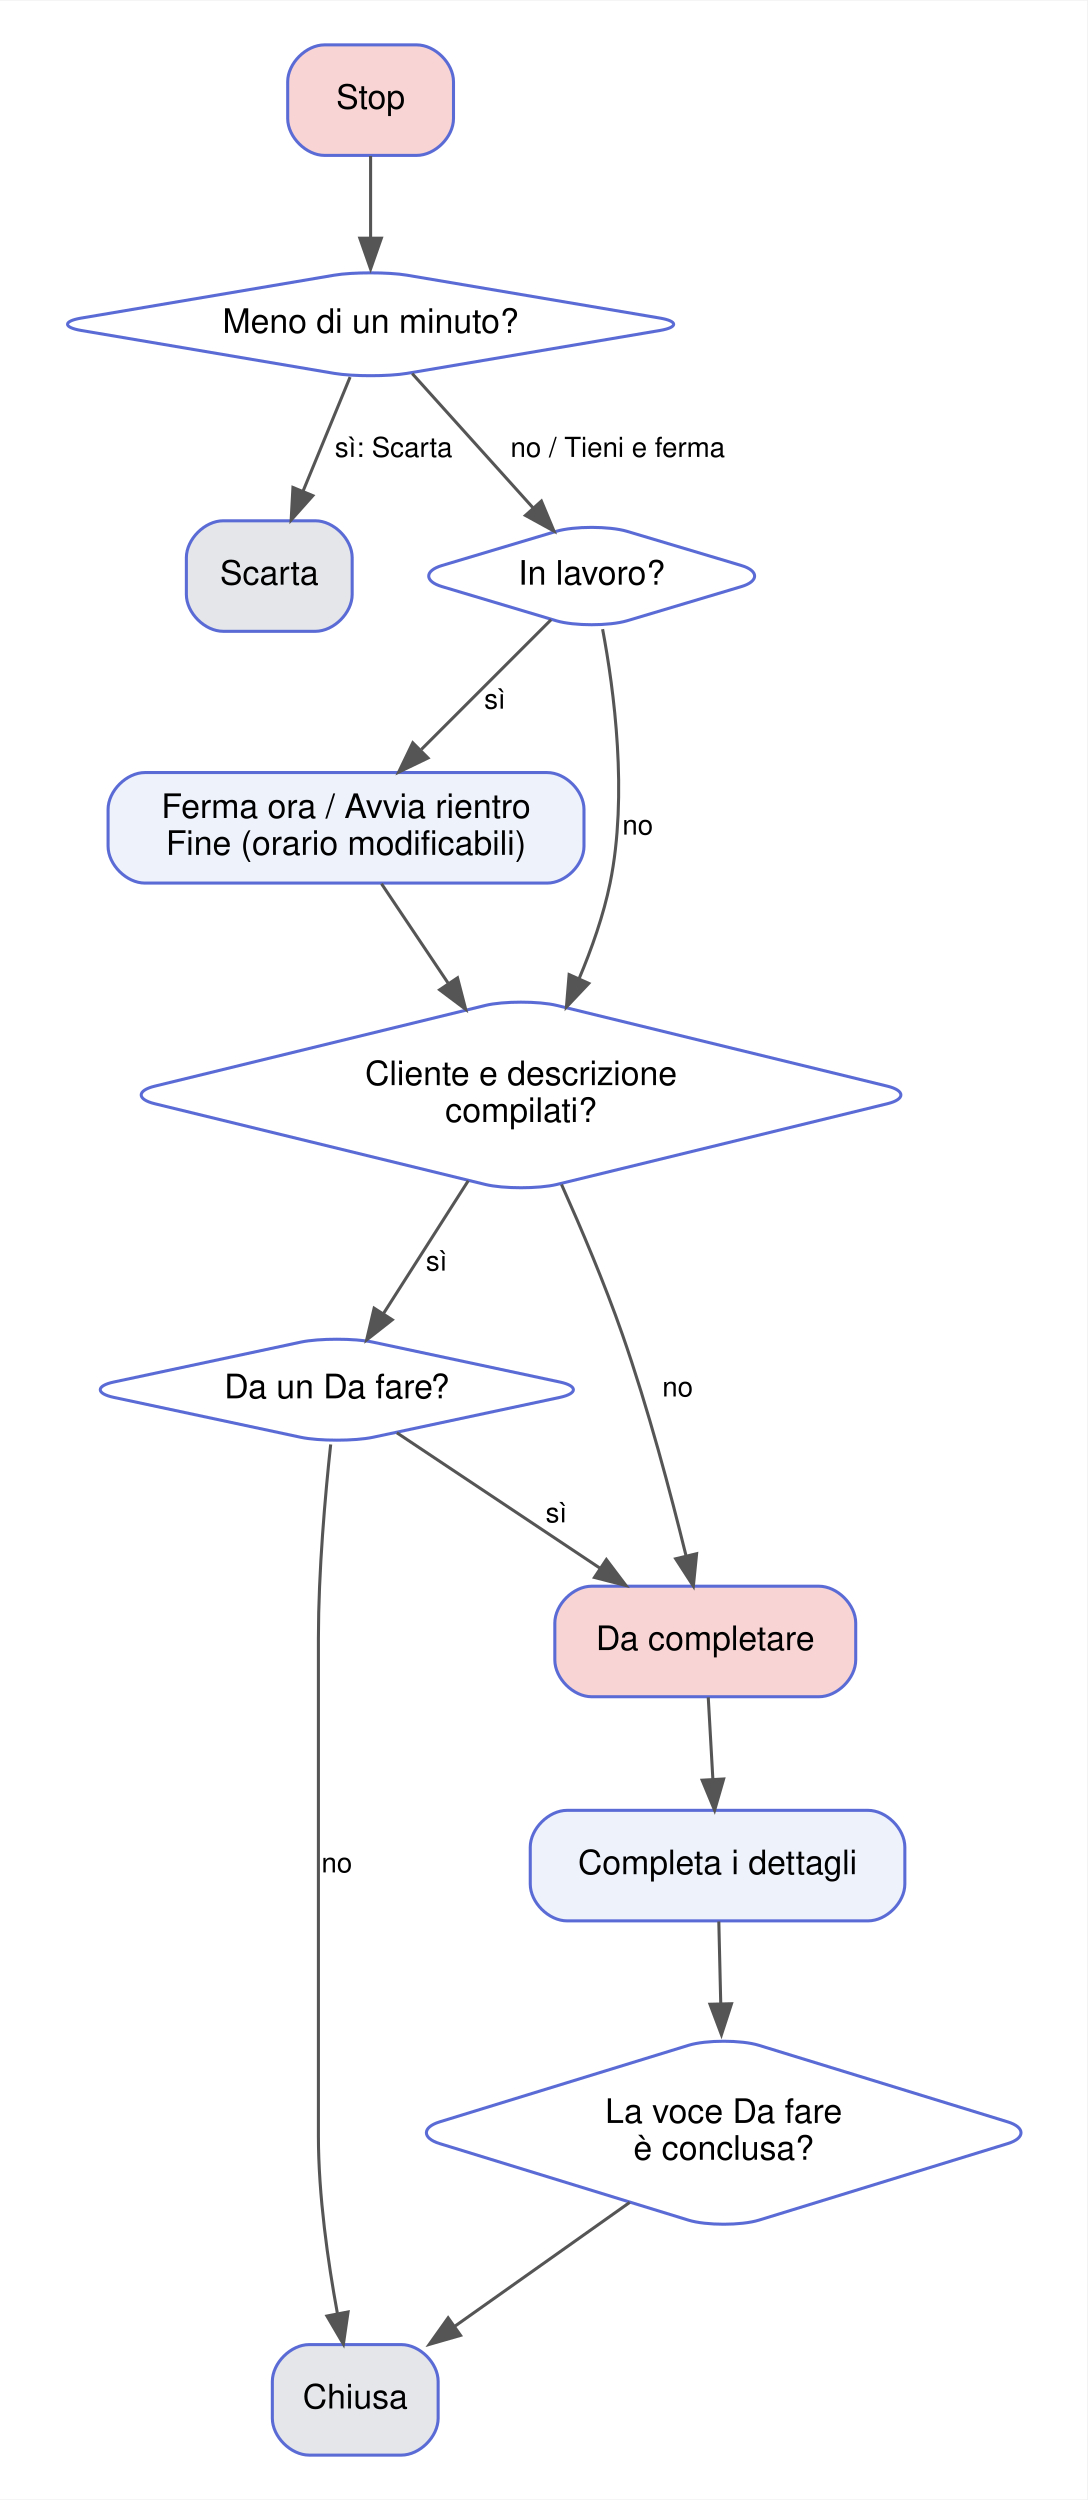
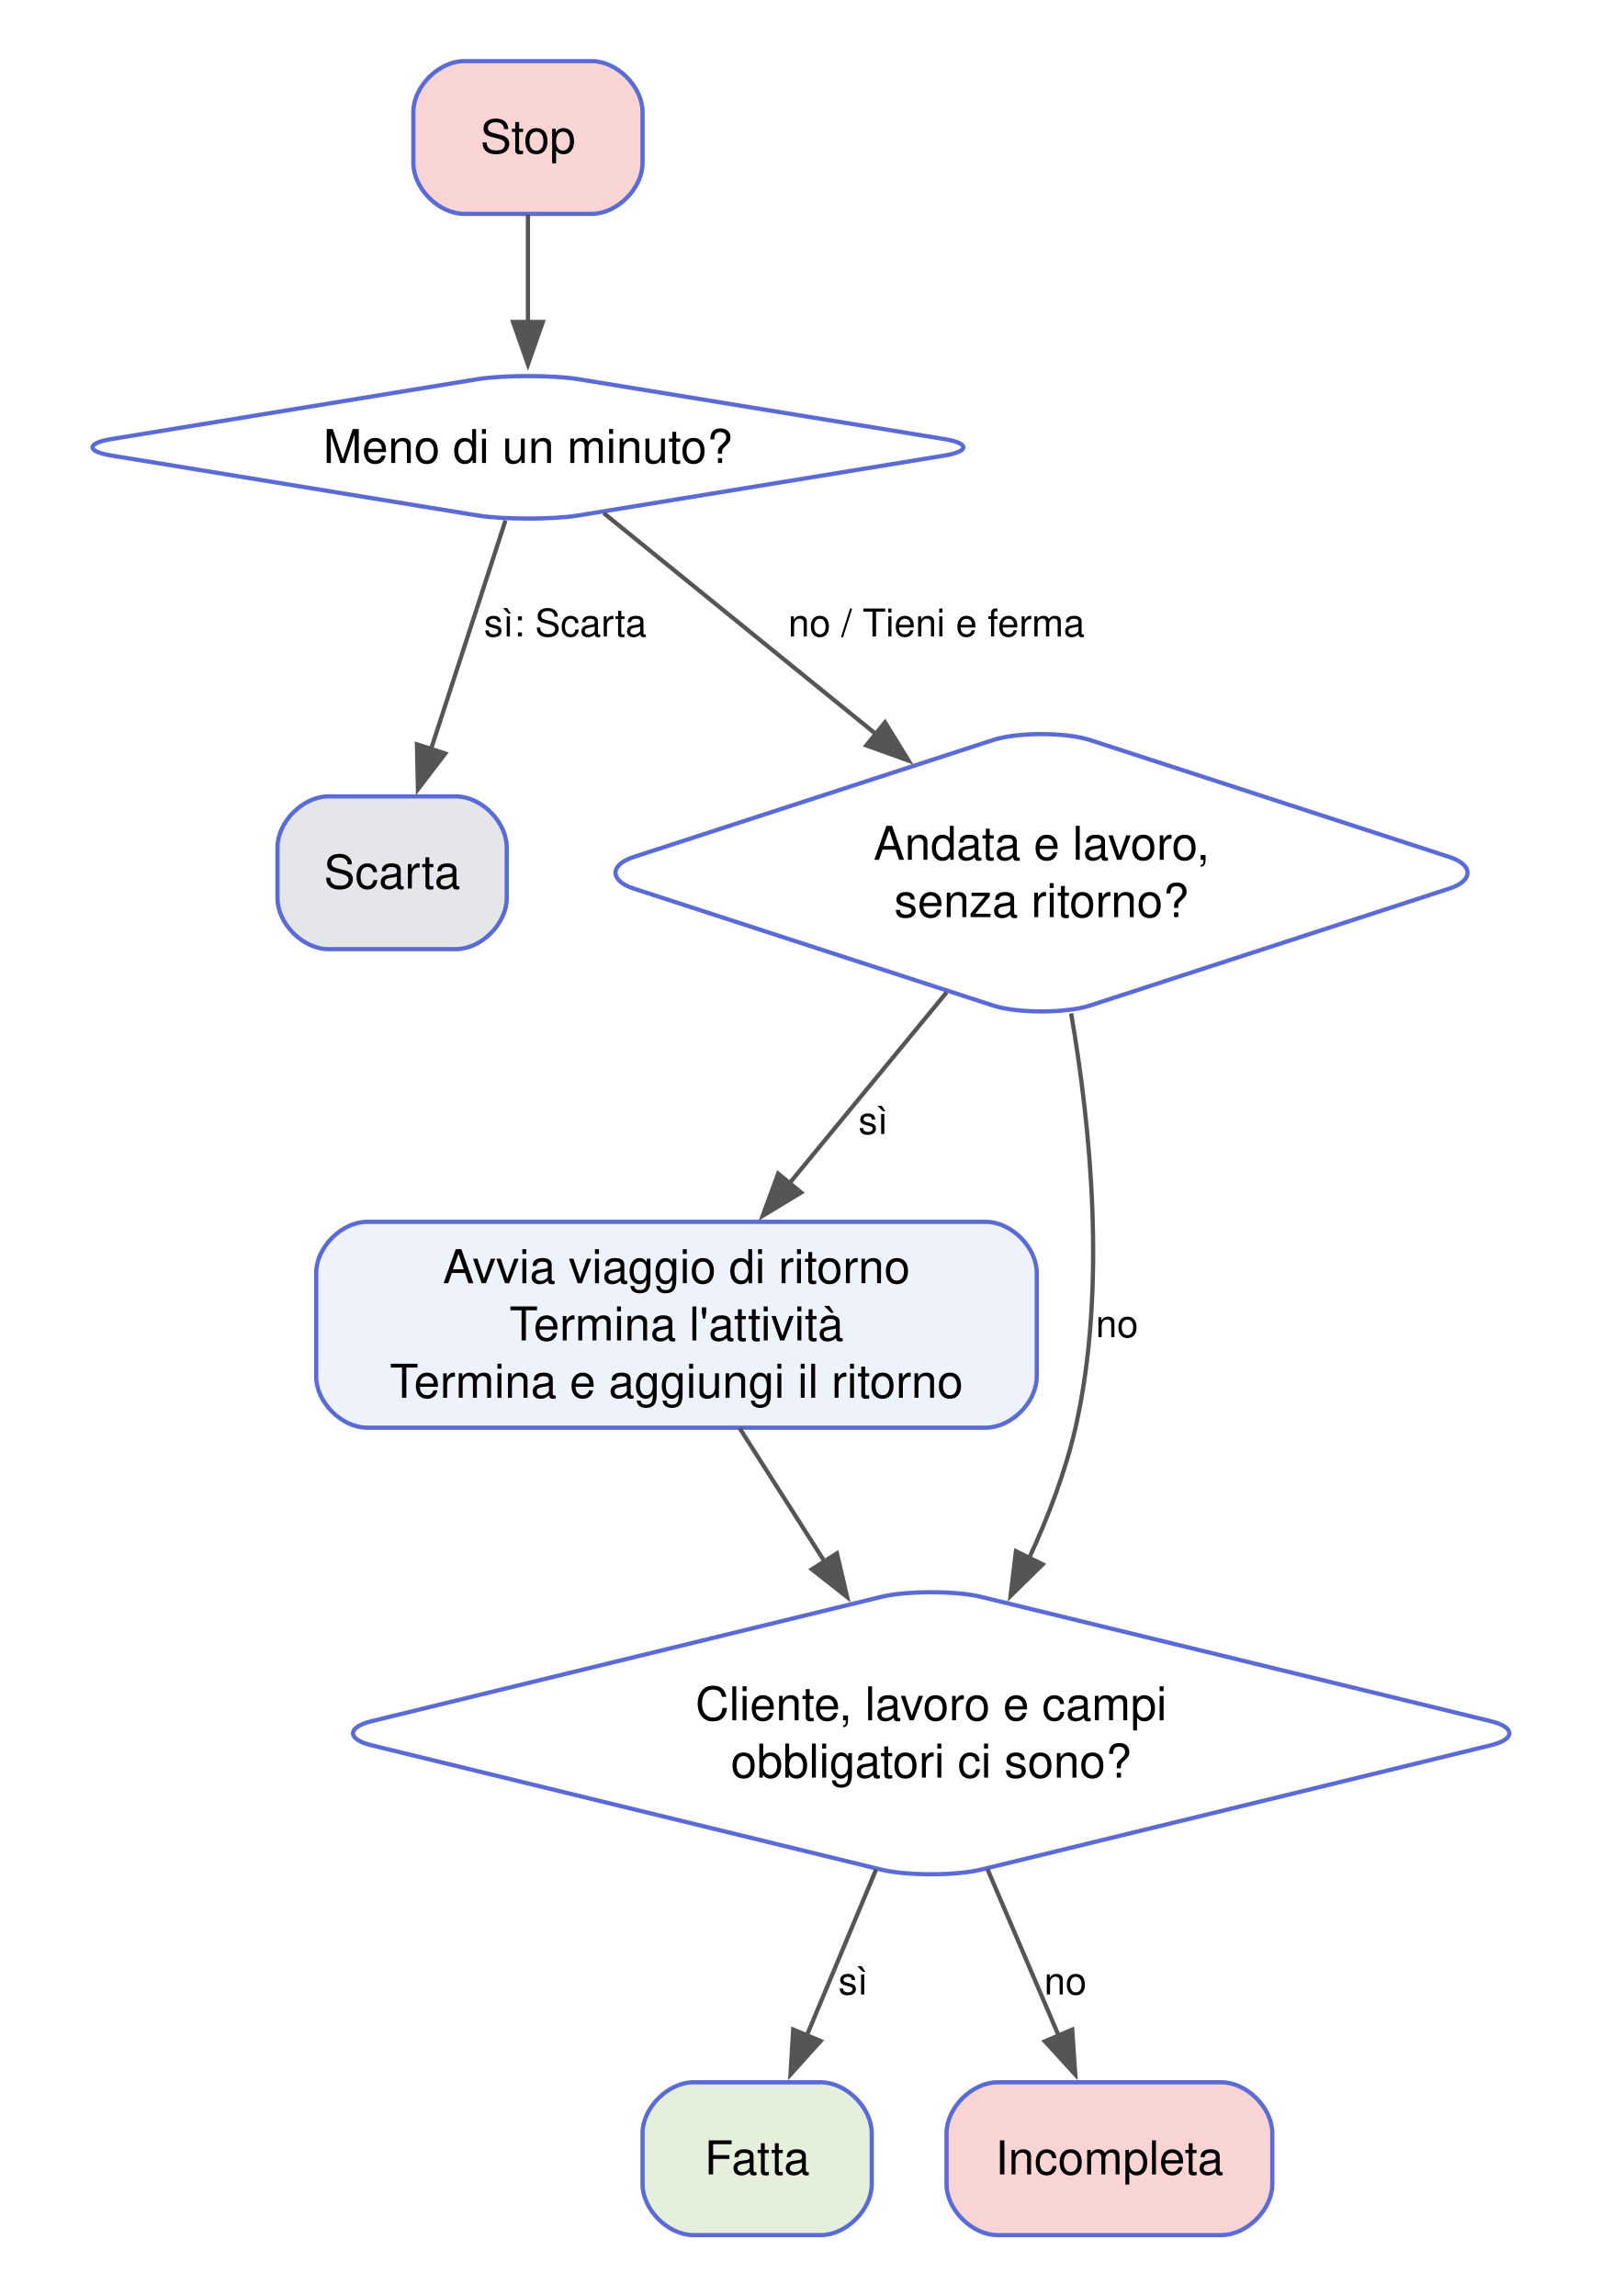
- <svg xmlns="http://www.w3.org/2000/svg" width="354pt" height="814pt" viewBox="0.00 0.00 354.10 813.80">
-   <g id="graph0" class="graph" transform="scale(1 1) rotate(0) translate(14.4 799.4)">
-     <polygon fill="white" stroke="transparent" points="-14.4,14.4 -14.4,-799.4 339.7,-799.4 339.7,14.4 -14.4,14.4" />
+ <svg xmlns="http://www.w3.org/2000/svg" width="377pt" height="541pt" viewBox="0.00 0.00 377.00 541.00">
+   <g id="graph0" class="graph" transform="scale(1 1) rotate(0) translate(14.4 526.65)">
+     <polygon fill="white" stroke="none" points="-14.4,14.4 -14.4,-526.65 362.88,-526.65 362.88,14.4 -14.4,14.4" />
    <g id="node1" class="node">
-       <path fill="#f8d4d4" stroke="#5b6bd6" d="M121.3,-785C121.3,-785 91.3,-785 91.3,-785 85.3,-785 79.3,-779 79.3,-773 79.3,-773 79.3,-761 79.3,-761 79.3,-755 85.3,-749 91.3,-749 91.3,-749 121.3,-749 121.3,-749 127.3,-749 133.3,-755 133.3,-761 133.3,-761 133.3,-773 133.3,-773 133.3,-779 127.3,-785 121.3,-785" />
-       <text text-anchor="middle" x="106.3" y="-764.2" font-family="Helvetica,sans-Serif" font-size="11.00">Stop</text>
+       <path fill="#f8d4d4" stroke="#5b6bd6" d="M124.98,-512.25C124.98,-512.25 94.98,-512.25 94.98,-512.25 88.98,-512.25 82.98,-506.25 82.98,-500.25 82.98,-500.25 82.98,-488.25 82.98,-488.25 82.98,-482.25 88.98,-476.25 94.98,-476.25 94.98,-476.25 124.98,-476.25 124.98,-476.25 130.98,-476.25 136.98,-482.25 136.98,-488.25 136.98,-488.25 136.98,-500.25 136.98,-500.25 136.98,-506.25 130.98,-512.25 124.98,-512.25" />
+       <text xml:space="preserve" text-anchor="middle" x="109.98" y="-490.55" font-family="Helvetica,sans-Serif" font-size="11.00">Stop</text>
    </g>
    <g id="node2" class="node">
-       <path fill="#ffffff" stroke="#5b6bd6" d="M94.47,-709.99C94.47,-709.99 12.03,-696.01 12.03,-696.01 6.11,-695 6.11,-693 12.03,-691.99 12.03,-691.99 94.47,-678.01 94.47,-678.01 100.39,-677 112.22,-677 118.13,-678.01 118.13,-678.01 200.58,-691.99 200.58,-691.99 206.49,-693 206.49,-695 200.58,-696.01 200.58,-696.01 118.13,-709.99 118.13,-709.99 112.22,-711 100.39,-711 94.47,-709.99" />
-       <text text-anchor="middle" x="106.3" y="-691.2" font-family="Helvetica,sans-Serif" font-size="11.00">Meno di un minuto?</text>
+       <path fill="#ffffff" stroke="#5b6bd6" d="M98.14,-437.31C98.14,-437.31 11.84,-423.19 11.84,-423.19 5.92,-422.22 5.92,-420.28 11.84,-419.31 11.84,-419.31 98.14,-405.19 98.14,-405.19 104.06,-404.22 115.9,-404.22 121.82,-405.19 121.82,-405.19 208.12,-419.31 208.12,-419.31 214.04,-420.28 214.04,-422.22 208.12,-423.19 208.12,-423.19 121.82,-437.31 121.82,-437.31 115.9,-438.28 104.06,-438.28 98.14,-437.31" />
+       <text xml:space="preserve" text-anchor="middle" x="109.98" y="-417.55" font-family="Helvetica,sans-Serif" font-size="11.00">Meno di un minuto?</text>
    </g>
    <g id="edge1" class="edge">
-       <path fill="none" stroke="#555555" d="M106.3,-748.81C106.3,-740.79 106.3,-731.05 106.3,-722.07" />
-       <polygon fill="#555555" stroke="#555555" points="109.8,-722.03 106.3,-712.03 102.8,-722.03 109.8,-722.03" />
+       <path fill="none" stroke="#555555" d="M109.98,-476.06C109.98,-468.48 109.98,-459.35 109.98,-450.79" />
+       <polygon fill="#555555" stroke="#555555" points="113.48,-450.79 109.98,-440.79 106.48,-450.79 113.48,-450.79" />
    </g>
    <g id="node3" class="node">
-       <path fill="#e4e6ea" stroke="#5b6bd6" d="M88.3,-630C88.3,-630 58.3,-630 58.3,-630 52.3,-630 46.3,-624 46.3,-618 46.3,-618 46.3,-606 46.3,-606 46.3,-600 52.3,-594 58.3,-594 58.3,-594 88.3,-594 88.3,-594 94.3,-594 100.3,-600 100.3,-606 100.3,-606 100.3,-618 100.3,-618 100.3,-624 94.3,-630 88.3,-630" />
-       <text text-anchor="middle" x="73.3" y="-609.2" font-family="Helvetica,sans-Serif" font-size="11.00">Scarta</text>
+       <path fill="#e4e6ea" stroke="#5b6bd6" d="M92.98,-339C92.98,-339 62.98,-339 62.98,-339 56.98,-339 50.98,-333 50.98,-327 50.98,-327 50.98,-315 50.98,-315 50.98,-309 56.98,-303 62.98,-303 62.98,-303 92.98,-303 92.98,-303 98.98,-303 104.98,-309 104.98,-315 104.98,-315 104.98,-327 104.98,-327 104.98,-333 98.98,-339 92.98,-339" />
+       <text xml:space="preserve" text-anchor="middle" x="77.98" y="-317.3" font-family="Helvetica,sans-Serif" font-size="11.00">Scarta</text>
    </g>
    <g id="edge2" class="edge">
-       <path fill="none" stroke="#555555" d="M99.62,-676.81C95.23,-666.15 89.36,-651.93 84.29,-639.63" />
-       <polygon fill="#555555" stroke="#555555" points="87.48,-638.18 80.43,-630.27 81.01,-640.85 87.48,-638.18" />
-       <text text-anchor="middle" x="113.8" y="-650.8" font-family="Helvetica,sans-Serif" font-size="9.00">sì: Scarta</text>
+       <path fill="none" stroke="#555555" d="M104.69,-404.03C99.92,-389.36 92.78,-367.46 87.09,-349.97" />
+       <polygon fill="#555555" stroke="#555555" points="90.49,-349.1 84.06,-340.68 83.83,-351.27 90.49,-349.1" />
+       <text xml:space="preserve" text-anchor="middle" x="118.79" y="-376.7" font-family="Helvetica,sans-Serif" font-size="9.00">sì: Scarta</text>
    </g>
    <g id="node4" class="node">
-       <path fill="#ffffff" stroke="#5b6bd6" d="M166.8,-626.57C166.8,-626.57 129.54,-615.43 129.54,-615.43 123.79,-613.72 123.79,-610.28 129.54,-608.57 129.54,-608.57 166.8,-597.43 166.8,-597.43 172.55,-595.72 184.05,-595.72 189.8,-597.43 189.8,-597.43 227.06,-608.57 227.06,-608.57 232.81,-610.28 232.81,-613.72 227.06,-615.43 227.06,-615.43 189.8,-626.57 189.8,-626.57 184.05,-628.28 172.55,-628.28 166.8,-626.57" />
-       <text text-anchor="middle" x="178.3" y="-609.2" font-family="Helvetica,sans-Serif" font-size="11.00">In lavoro?</text>
+       <path fill="#ffffff" stroke="#5b6bd6" d="M219.57,-352.28C219.57,-352.28 134.89,-324.72 134.89,-324.72 129.18,-322.86 129.18,-319.14 134.89,-317.28 134.89,-317.28 219.57,-289.72 219.57,-289.72 225.27,-287.86 236.68,-287.86 242.39,-289.72 242.39,-289.72 327.07,-317.28 327.07,-317.28 332.77,-319.14 332.77,-322.86 327.07,-324.72 327.07,-324.72 242.39,-352.28 242.39,-352.28 236.68,-354.14 225.27,-354.14 219.57,-352.28" />
+       <text xml:space="preserve" text-anchor="middle" x="230.98" y="-324.05" font-family="Helvetica,sans-Serif" font-size="11.00">Andata e lavoro,</text>
+       <text xml:space="preserve" text-anchor="middle" x="230.98" y="-310.55" font-family="Helvetica,sans-Serif" font-size="11.00">senza ritorno?</text>
    </g>
    <g id="edge3" class="edge">
-       <path fill="none" stroke="#555555" d="M119.85,-677.95C130.95,-665.62 146.79,-648.01 159.18,-634.24" />
-       <polygon fill="#555555" stroke="#555555" points="161.93,-636.42 166.02,-626.65 156.73,-631.74 161.93,-636.42" />
-       <text text-anchor="middle" x="186.8" y="-650.8" font-family="Helvetica,sans-Serif" font-size="9.00">no / Tieni e ferma</text>
+       <path fill="none" stroke="#555555" d="M127.83,-405.75C144.7,-392.05 170.58,-371.04 192.19,-353.5" />
+       <polygon fill="#555555" stroke="#555555" points="194.11,-356.44 199.67,-347.42 189.7,-351.01 194.11,-356.44" />
+       <text xml:space="preserve" text-anchor="middle" x="206.23" y="-376.7" font-family="Helvetica,sans-Serif" font-size="9.00">no / Tieni e ferma</text>
    </g>
    <g id="node5" class="node">
-       <path fill="#eef2fb" stroke="#5b6bd6" d="M163.8,-548C163.8,-548 32.8,-548 32.8,-548 26.8,-548 20.8,-542 20.8,-536 20.8,-536 20.8,-524 20.8,-524 20.8,-518 26.8,-512 32.8,-512 32.8,-512 163.8,-512 163.8,-512 169.8,-512 175.8,-518 175.8,-524 175.8,-524 175.8,-536 175.8,-536 175.8,-542 169.8,-548 163.8,-548" />
-       <text text-anchor="middle" x="98.3" y="-533.2" font-family="Helvetica,sans-Serif" font-size="11.00">Ferma ora / Avvia rientro</text>
-       <text text-anchor="middle" x="98.3" y="-521.2" font-family="Helvetica,sans-Serif" font-size="11.00">Fine (orario modificabili)</text>
+       <path fill="#eef2fb" stroke="#5b6bd6" d="M217.85,-238.75C217.85,-238.75 72.1,-238.75 72.1,-238.75 66.1,-238.75 60.1,-232.75 60.1,-226.75 60.1,-226.75 60.1,-202.25 60.1,-202.25 60.1,-196.25 66.1,-190.25 72.1,-190.25 72.1,-190.25 217.85,-190.25 217.85,-190.25 223.85,-190.25 229.85,-196.25 229.85,-202.25 229.85,-202.25 229.85,-226.75 229.85,-226.75 229.85,-232.75 223.85,-238.75 217.85,-238.75" />
+       <text xml:space="preserve" text-anchor="middle" x="144.98" y="-224.3" font-family="Helvetica,sans-Serif" font-size="11.00">Avvia viaggio di ritorno</text>
+       <text xml:space="preserve" text-anchor="middle" x="144.98" y="-210.8" font-family="Helvetica,sans-Serif" font-size="11.00">Termina l'attività</text>
+       <text xml:space="preserve" text-anchor="middle" x="144.98" y="-197.3" font-family="Helvetica,sans-Serif" font-size="11.00">Termina e aggiungi il ritorno</text>
    </g>
    <g id="edge4" class="edge">
-       <path fill="none" stroke="#555555" d="M165.09,-597.79C153.63,-586.33 136.75,-569.45 122.82,-555.52" />
-       <polygon fill="#555555" stroke="#555555" points="124.99,-552.74 115.44,-548.14 120.04,-557.69 124.99,-552.74" />
-       <text text-anchor="middle" x="146.8" y="-568.8" font-family="Helvetica,sans-Serif" font-size="9.00">sì</text>
+       <path fill="none" stroke="#555555" d="M208.61,-292.82C197.23,-278.99 183.33,-262.11 171.43,-247.64" />
+       <polygon fill="#555555" stroke="#555555" points="174.34,-245.66 165.28,-240.17 168.93,-250.11 174.34,-245.66" />
+       <text xml:space="preserve" text-anchor="middle" x="191.35" y="-259.45" font-family="Helvetica,sans-Serif" font-size="9.00">sì</text>
    </g>
    <g id="node6" class="node">
-       <path fill="#ffffff" stroke="#5b6bd6" d="M143.65,-472.15C143.65,-472.15 35.96,-445.85 35.96,-445.85 30.13,-444.42 30.13,-441.58 35.96,-440.15 35.96,-440.15 143.65,-413.85 143.65,-413.85 149.47,-412.42 161.13,-412.42 166.96,-413.85 166.96,-413.85 274.65,-440.15 274.65,-440.15 280.47,-441.58 280.47,-444.42 274.65,-445.85 274.65,-445.85 166.96,-472.15 166.96,-472.15 161.13,-473.58 149.47,-473.58 143.65,-472.15" />
-       <text text-anchor="middle" x="155.3" y="-446.2" font-family="Helvetica,sans-Serif" font-size="11.00">Cliente e descrizione</text>
-       <text text-anchor="middle" x="155.3" y="-434.2" font-family="Helvetica,sans-Serif" font-size="11.00">compilati?</text>
+       <path fill="#ffffff" stroke="#5b6bd6" d="M193.32,-150.41C193.32,-150.41 73.14,-121.09 73.14,-121.09 67.31,-119.67 67.31,-116.83 73.14,-115.41 73.14,-115.41 193.32,-86.09 193.32,-86.09 199.15,-84.67 210.81,-84.67 216.64,-86.09 216.64,-86.09 336.82,-115.41 336.82,-115.41 342.65,-116.83 342.65,-119.67 336.82,-121.09 336.82,-121.09 216.64,-150.41 216.64,-150.41 210.81,-151.83 199.15,-151.83 193.32,-150.41" />
+       <text xml:space="preserve" text-anchor="middle" x="204.98" y="-121.3" font-family="Helvetica,sans-Serif" font-size="11.00">Cliente, lavoro e campi</text>
+       <text xml:space="preserve" text-anchor="middle" x="204.98" y="-107.8" font-family="Helvetica,sans-Serif" font-size="11.00">obbligatori ci sono?</text>
    </g>
    <g id="edge5" class="edge">
-       <path fill="none" stroke="#555555" d="M181.86,-594.7C185.59,-574.93 190.16,-540.68 184.3,-512 182.16,-501.52 178.34,-490.65 174.16,-480.76" />
-       <polygon fill="#555555" stroke="#555555" points="177.35,-479.33 170.08,-471.63 170.96,-482.19 177.35,-479.33" />
-       <text text-anchor="middle" x="193.3" y="-527.8" font-family="Helvetica,sans-Serif" font-size="9.00">no</text>
+       <path fill="none" stroke="#555555" d="M237.95,-287.87C242.52,-261.36 246.4,-222.93 238.98,-190.25 236.62,-179.88 232.56,-169.25 228.04,-159.47" />
+       <polygon fill="#555555" stroke="#555555" points="231.24,-158.05 223.68,-150.62 224.95,-161.14 231.24,-158.05" />
+       <text xml:space="preserve" text-anchor="middle" x="248.76" y="-211.57" font-family="Helvetica,sans-Serif" font-size="9.00">no</text>
    </g>
    <g id="edge6" class="edge">
-       <path fill="none" stroke="#555555" d="M109.84,-511.8C116.11,-502.44 124.11,-490.52 131.64,-479.28" />
-       <polygon fill="#555555" stroke="#555555" points="134.61,-481.14 137.27,-470.88 128.8,-477.24 134.61,-481.14" />
+       <path fill="none" stroke="#555555" d="M159.81,-190.2C165.87,-180.69 173.05,-169.41 179.88,-158.68" />
+       <polygon fill="#555555" stroke="#555555" points="182.78,-160.64 185.19,-150.33 176.87,-156.88 182.78,-160.64" />
    </g>
    <g id="node7" class="node">
-       <path fill="#ffffff" stroke="#5b6bd6" d="M83.57,-362.5C83.57,-362.5 22.65,-349.5 22.65,-349.5 16.79,-348.25 16.79,-345.75 22.65,-344.5 22.65,-344.5 83.57,-331.5 83.57,-331.5 89.43,-330.25 101.17,-330.25 107.04,-331.5 107.04,-331.5 167.95,-344.5 167.95,-344.5 173.82,-345.75 173.82,-348.25 167.95,-349.5 167.95,-349.5 107.04,-362.5 107.04,-362.5 101.17,-363.75 89.43,-363.75 83.57,-362.5" />
-       <text text-anchor="middle" x="95.3" y="-344.2" font-family="Helvetica,sans-Serif" font-size="11.00">Da un Da fare?</text>
+       <path fill="#e4f0dc" stroke="#5b6bd6" d="M178.98,-36C178.98,-36 148.98,-36 148.98,-36 142.98,-36 136.98,-30 136.98,-24 136.98,-24 136.98,-12 136.98,-12 136.98,-6 142.98,0 148.98,0 148.98,0 178.98,0 178.98,0 184.98,0 190.98,-6 190.98,-12 190.98,-12 190.98,-24 190.98,-24 190.98,-30 184.98,-36 178.98,-36" />
+       <text xml:space="preserve" text-anchor="middle" x="163.98" y="-14.3" font-family="Helvetica,sans-Serif" font-size="11.00">Fatta</text>
    </g>
    <g id="edge7" class="edge">
-       <path fill="none" stroke="#555555" d="M138.11,-415.06C129.39,-401.4 118.89,-384.95 110.47,-371.76" />
-       <polygon fill="#555555" stroke="#555555" points="113.35,-369.77 105.02,-363.23 107.45,-373.54 113.35,-369.77" />
-       <text text-anchor="middle" x="127.8" y="-385.8" font-family="Helvetica,sans-Serif" font-size="9.00">sì</text>
+       <path fill="none" stroke="#555555" d="M192.01,-86.16C186.76,-73.59 180.75,-59.2 175.65,-46.96" />
+       <polygon fill="#555555" stroke="#555555" points="178.93,-45.73 171.84,-37.85 172.47,-48.43 178.93,-45.73" />
+       <text xml:space="preserve" text-anchor="middle" x="186.62" y="-56.7" font-family="Helvetica,sans-Serif" font-size="9.00">sì</text>
    </g>
-     <g id="node9" class="node">
-       <path fill="#f8d4d4" stroke="#5b6bd6" d="M252.3,-283C252.3,-283 178.3,-283 178.3,-283 172.3,-283 166.3,-277 166.3,-271 166.3,-271 166.3,-259 166.3,-259 166.3,-253 172.3,-247 178.3,-247 178.3,-247 252.3,-247 252.3,-247 258.3,-247 264.3,-253 264.3,-259 264.3,-259 264.3,-271 264.3,-271 264.3,-277 258.3,-283 252.3,-283" />
-       <text text-anchor="middle" x="215.3" y="-262.2" font-family="Helvetica,sans-Serif" font-size="11.00">Da completare</text>
+     <g id="node8" class="node">
+       <path fill="#f8d4d4" stroke="#5b6bd6" d="M273.35,-36C273.35,-36 220.6,-36 220.6,-36 214.6,-36 208.6,-30 208.6,-24 208.6,-24 208.6,-12 208.6,-12 208.6,-6 214.6,0 220.6,0 220.6,0 273.35,0 273.35,0 279.35,0 285.35,-6 285.35,-12 285.35,-12 285.35,-24 285.35,-24 285.35,-30 279.35,-36 273.35,-36" />
+       <text xml:space="preserve" text-anchor="middle" x="246.98" y="-14.3" font-family="Helvetica,sans-Serif" font-size="11.00">Incompleta</text>
    </g>
    <g id="edge8" class="edge">
-       <path fill="none" stroke="#555555" d="M168.48,-413.85C174.94,-399.43 182.56,-381.48 188.3,-365 196.66,-341.05 204.07,-313.11 209.01,-293.03" />
-       <polygon fill="#555555" stroke="#555555" points="212.48,-293.58 211.42,-283.03 205.67,-291.93 212.48,-293.58" />
-       <text text-anchor="middle" x="206.3" y="-344.8" font-family="Helvetica,sans-Serif" font-size="9.00">no</text>
-     </g>
-     <g id="node8" class="node">
-       <path fill="#e4e6ea" stroke="#5b6bd6" d="M116.3,-36C116.3,-36 86.3,-36 86.3,-36 80.3,-36 74.3,-30 74.3,-24 74.3,-24 74.3,-12 74.3,-12 74.3,-6 80.3,0 86.3,0 86.3,0 116.3,0 116.3,0 122.3,0 128.3,-6 128.3,-12 128.3,-12 128.3,-24 128.3,-24 128.3,-30 122.3,-36 116.3,-36" />
-       <text text-anchor="middle" x="101.3" y="-15.2" font-family="Helvetica,sans-Serif" font-size="11.00">Chiusa</text>
-     </g>
-     <g id="edge9" class="edge">
-       <path fill="none" stroke="#555555" d="M93.3,-329.17C91.56,-313 89.3,-287.87 89.3,-266 89.3,-266 89.3,-266 89.3,-104 89.3,-84.56 92.42,-62.87 95.47,-46.26" />
-       <polygon fill="#555555" stroke="#555555" points="98.96,-46.64 97.44,-36.16 92.09,-45.3 98.96,-46.64" />
-       <text text-anchor="middle" x="95.3" y="-189.8" font-family="Helvetica,sans-Serif" font-size="9.00">no</text>
-     </g>
-     <g id="edge10" class="edge">
-       <path fill="none" stroke="#555555" d="M114.85,-332.97C132.71,-321.06 159.53,-303.18 180.96,-288.9" />
-       <polygon fill="#555555" stroke="#555555" points="183.09,-291.68 189.47,-283.22 179.21,-285.85 183.09,-291.68" />
-       <text text-anchor="middle" x="166.8" y="-303.8" font-family="Helvetica,sans-Serif" font-size="9.00">sì</text>
-     </g>
-     <g id="node10" class="node">
-       <path fill="#eef2fb" stroke="#5b6bd6" d="M268.3,-210C268.3,-210 170.3,-210 170.3,-210 164.3,-210 158.3,-204 158.3,-198 158.3,-198 158.3,-186 158.3,-186 158.3,-180 164.3,-174 170.3,-174 170.3,-174 268.3,-174 268.3,-174 274.3,-174 280.3,-180 280.3,-186 280.3,-186 280.3,-198 280.3,-198 280.3,-204 274.3,-210 268.3,-210" />
-       <text text-anchor="middle" x="219.3" y="-189.2" font-family="Helvetica,sans-Serif" font-size="11.00">Completa i dettagli</text>
-     </g>
-     <g id="edge11" class="edge">
-       <path fill="none" stroke="#555555" d="M216.27,-246.81C216.72,-238.79 217.27,-229.05 217.78,-220.07" />
-       <polygon fill="#555555" stroke="#555555" points="221.28,-220.21 218.34,-210.03 214.29,-219.82 221.28,-220.21" />
-     </g>
-     <g id="node11" class="node">
-       <path fill="#ffffff" stroke="#5b6bd6" d="M209.83,-133.47C209.83,-133.47 128.77,-108.53 128.77,-108.53 123.04,-106.76 123.04,-103.24 128.77,-101.47 128.77,-101.47 209.83,-76.53 209.83,-76.53 215.57,-74.76 227.04,-74.76 232.77,-76.53 232.77,-76.53 313.83,-101.47 313.83,-101.47 319.57,-103.24 319.57,-106.76 313.83,-108.53 313.83,-108.53 232.77,-133.47 232.77,-133.47 227.04,-135.24 215.57,-135.24 209.83,-133.47" />
-       <text text-anchor="middle" x="221.3" y="-108.2" font-family="Helvetica,sans-Serif" font-size="11.00">La voce Da fare</text>
-       <text text-anchor="middle" x="221.3" y="-96.2" font-family="Helvetica,sans-Serif" font-size="11.00">è conclusa?</text>
-     </g>
-     <g id="edge12" class="edge">
-       <path fill="none" stroke="#555555" d="M219.71,-173.8C219.89,-166.03 220.11,-156.49 220.34,-147.05" />
-       <polygon fill="#555555" stroke="#555555" points="223.84,-147.01 220.57,-136.93 216.84,-146.85 223.84,-147.01" />
-     </g>
-     <g id="edge13" class="edge">
-       <path fill="none" stroke="#555555" d="M190.71,-82.33C173.29,-69.99 151.46,-54.53 133.74,-41.98" />
-       <polygon fill="#555555" stroke="#555555" points="135.59,-39 125.41,-36.07 131.55,-44.71 135.59,-39" />
+       <path fill="none" stroke="#555555" d="M218.27,-86.16C223.64,-73.59 229.8,-59.2 235.03,-46.96" />
+       <polygon fill="#555555" stroke="#555555" points="238.21,-48.41 238.92,-37.84 231.77,-45.66 238.21,-48.41" />
+       <text xml:space="preserve" text-anchor="middle" x="236.6" y="-56.7" font-family="Helvetica,sans-Serif" font-size="9.00">no</text>
    </g>
  </g>
</svg>
